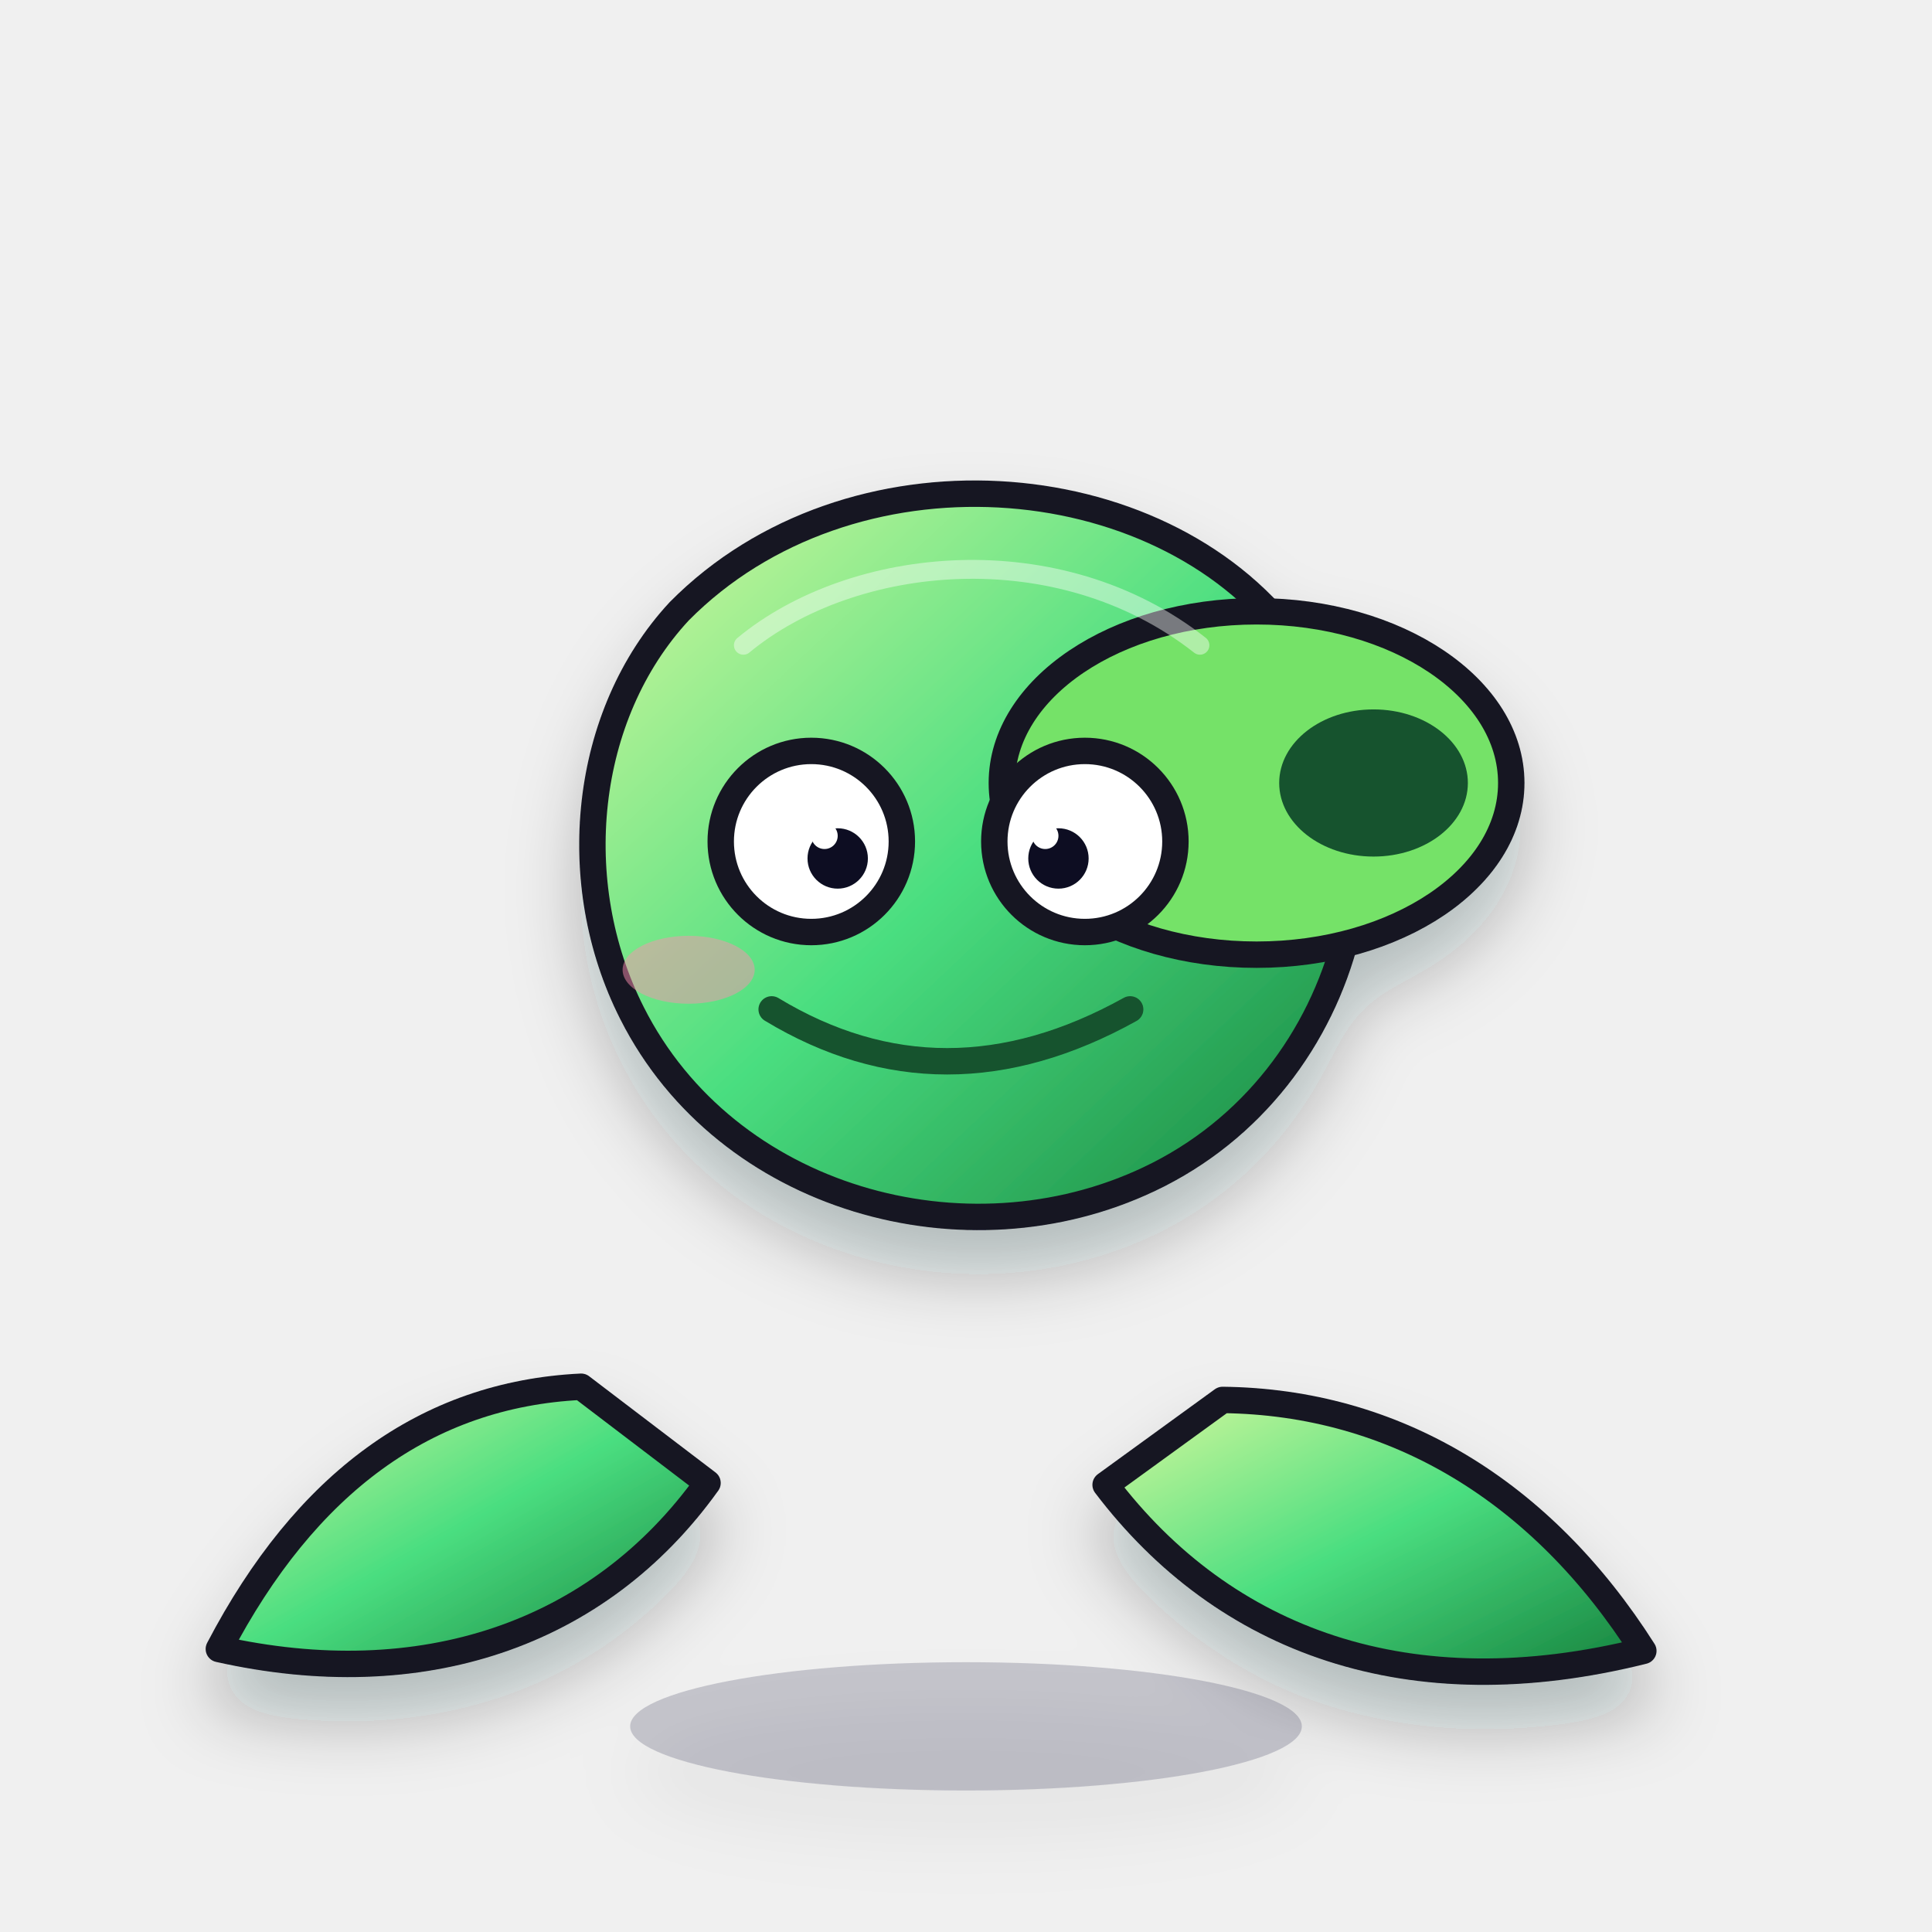
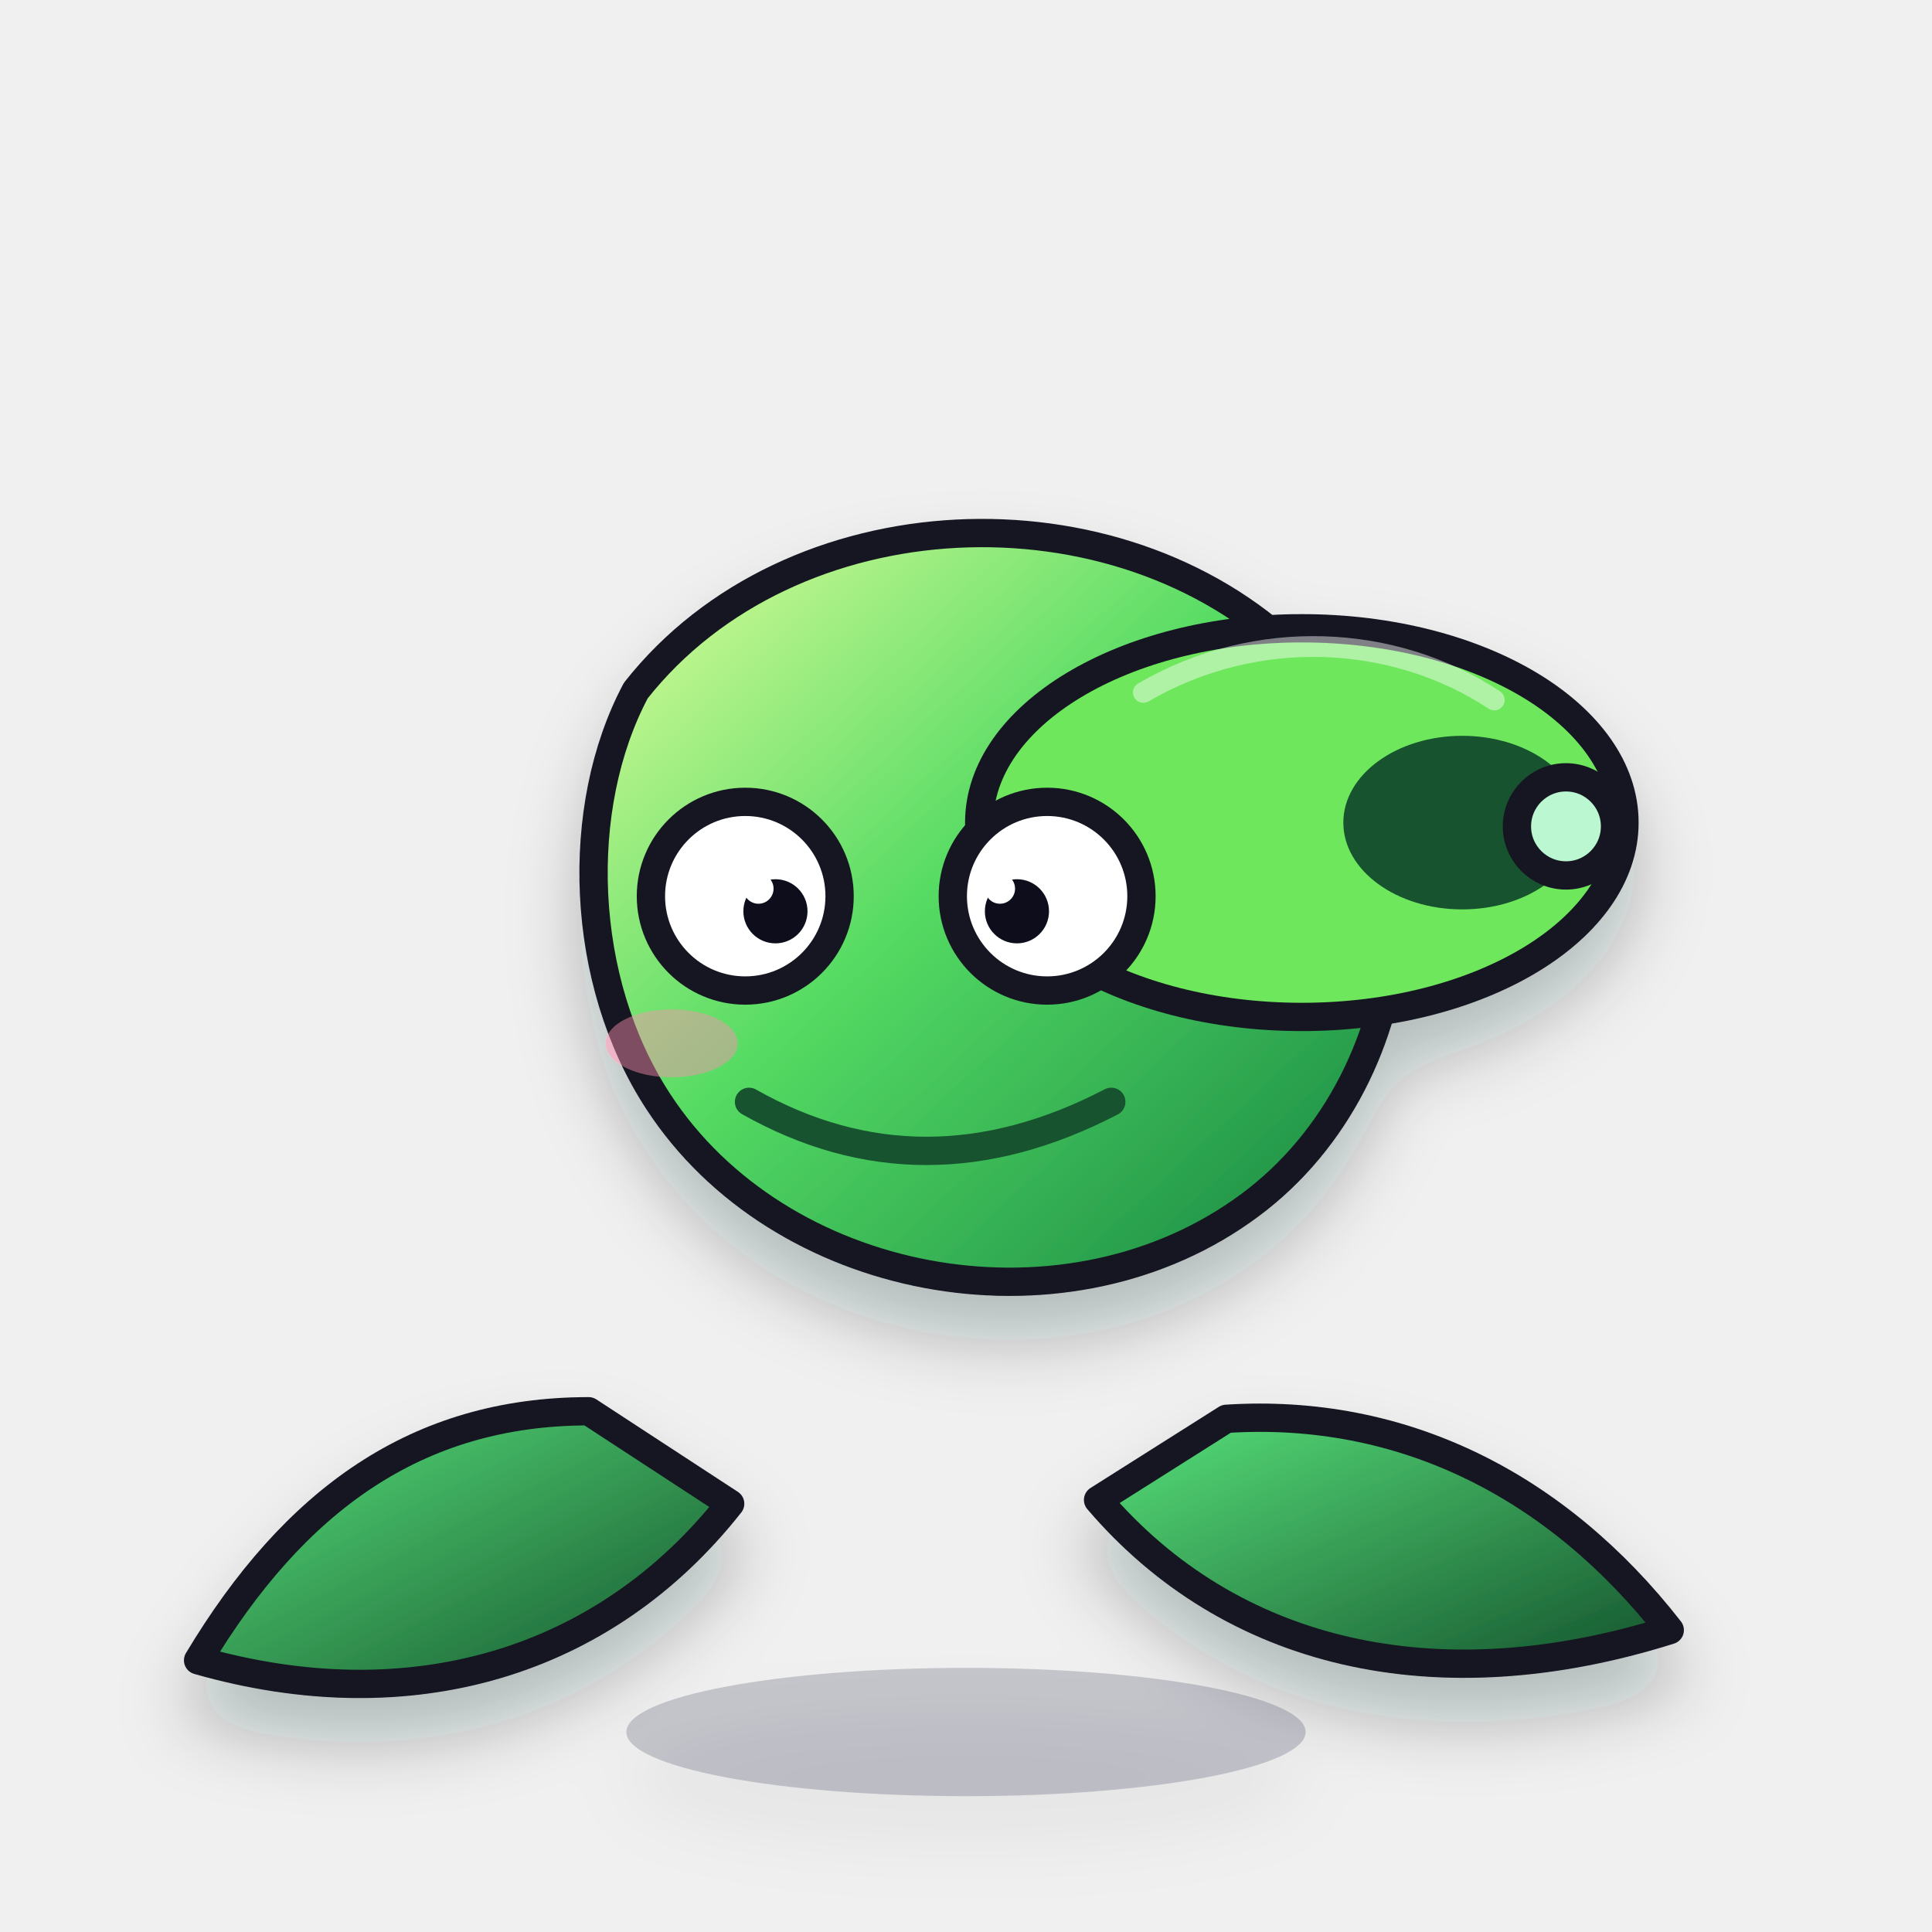
- <svg xmlns="http://www.w3.org/2000/svg" viewBox="0 0 1024 1024" role="img" aria-label="豌豆射手" class="chibi-no-bg premium-detail">
+ <svg xmlns="http://www.w3.org/2000/svg" viewBox="0 0 1024 1024" role="img" aria-label="peashooter" class="chibi-no-bg premium-detail official-distinct-plant">
  <defs>
-     <linearGradient id="skin" x1="0" y1="0" x2="1" y2="1">
-       <stop offset="0" stop-color="#f2f0ff" />
-       <stop offset=".55" stop-color="#c8c3e8" />
-       <stop offset="1" stop-color="#928bb6" />
+     <linearGradient id="green" x1="0" y1="0" x2="1" y2="1">
+       <stop offset="0" stop-color="#e4ff9e" />
+       <stop offset=".45" stop-color="#55db63" />
+       <stop offset="1" stop-color="#138243" />
    </linearGradient>
-     <linearGradient id="leaf" x1="0" y1="0" x2="1" y2="1">
-       <stop offset="0" stop-color="#d9f99d" />
-       <stop offset=".5" stop-color="#4ade80" />
-       <stop offset="1" stop-color="#15803d" />
+     <linearGradient id="deepGreen" x1="0" y1="0" x2="1" y2="1">
+       <stop offset="0" stop-color="#58e27b" />
+       <stop offset="1" stop-color="#14532d" />
    </linearGradient>
-     <linearGradient id="gold" x1="0" y1="0" x2="1" y2="1">
-       <stop offset="0" stop-color="#fff1a6" />
-       <stop offset=".6" stop-color="#e0ad4b" />
-       <stop offset="1" stop-color="#9a6227" />
+     <linearGradient id="sun" x1="0" y1="0" x2="1" y2="1">
+       <stop offset="0" stop-color="#fff7ad" />
+       <stop offset=".55" stop-color="#facc15" />
+       <stop offset="1" stop-color="#d97706" />
    </linearGradient>
-     <linearGradient id="robe" x1="0" y1="0" x2="0" y2="1">
-       <stop offset="0" stop-color="#7f8cff" />
-       <stop offset="1" stop-color="#4246ae" />
+     <linearGradient id="nut" x1="0" y1="0" x2="1" y2="1">
+       <stop offset="0" stop-color="#f5d08b" />
+       <stop offset=".55" stop-color="#b7791f" />
+       <stop offset="1" stop-color="#713f12" />
    </linearGradient>
-     <linearGradient id="red" x1="0" y1="0" x2="0" y2="1">
-       <stop offset="0" stop-color="#ff8aa0" />
-       <stop offset="1" stop-color="#8e2440" />
-     </linearGradient>
-     <linearGradient id="blue" x1="0" y1="0" x2="0" y2="1">
-       <stop offset="0" stop-color="#4156c9" />
-       <stop offset="1" stop-color="#202970" />
+     <linearGradient id="fire" x1="0" y1="0" x2="1" y2="1">
+       <stop offset="0" stop-color="#fff7ad" />
+       <stop offset=".35" stop-color="#fb923c" />
+       <stop offset="1" stop-color="#b91c1c" />
    </linearGradient>
    <filter id="shadow" x="-40%" y="-40%" width="180%" height="180%">
      <feDropShadow dx="0" dy="24" stdDeviation="18" flood-color="#111827" flood-opacity=".25" />
    </filter>
    <filter id="glow" x="-80%" y="-80%" width="260%" height="260%">
-       <feGaussianBlur stdDeviation="10" result="b" />
+       <feGaussianBlur stdDeviation="13" result="b" />
      <feMerge>
        <feMergeNode in="b" />
        <feMergeNode in="SourceGraphic" />
      </feMerge>
    </filter>
-     <style>.line{stroke:#171922;stroke-width:14;stroke-linecap:round;stroke-linejoin:round}.thin{stroke:#171922;stroke-width:8;stroke-linecap:round;stroke-linejoin:round}.soft{stroke:#fff;stroke-width:10;stroke-linecap:round;opacity:.42}.float{animation:bob 1.8s ease-in-out infinite alternate;transform-origin:512px 675px}.run{animation:run .72s ease-in-out infinite alternate;transform-origin:512px 700px}.blink{animation:blink 3.4s infinite;transform-origin:center}.shine{animation:shine 1.5s ease-in-out infinite alternate}.cheek{fill:#ff8fb1;opacity:.48}@keyframes bob{from{transform:translateY(7px)}to{transform:translateY(-8px)}}@keyframes run{from{transform:translateY(6px) rotate(-2deg)}to{transform:translateY(-7px) rotate(2deg)}}@keyframes blink{0%,92%,100%{transform:scaleY(1)}95%{transform:scaleY(.12)}}@keyframes shine{from{opacity:.45}to{opacity:1}}</style>
+     <style>.line{stroke:#141821;stroke-width:15;stroke-linecap:round;stroke-linejoin:round}.thin{stroke:#141821;stroke-width:8;stroke-linecap:round;stroke-linejoin:round}.soft{stroke:#fff;stroke-width:11;stroke-linecap:round;opacity:.45}.float{animation:bob 1.8s ease-in-out infinite alternate;transform-origin:512px 720px}.blink{animation:blink 3.4s infinite;transform-origin:center}.shine{animation:shine 1.2s ease-in-out infinite alternate}@keyframes bob{from{transform:translateY(7px)}to{transform:translateY(-8px)}}@keyframes blink{0%,92%,100%{transform:scaleY(1)}95%{transform:scaleY(.12)}}@keyframes shine{from{opacity:.55;transform:scale(.98)}to{opacity:1;transform:scale(1.04)}}</style>
  </defs>
  <g class="float" filter="url(#shadow)">
-     <ellipse cx="512" cy="915" rx="178" ry="34" fill="#0f172a" opacity=".18" />
-     <path class="line" fill="url(#leaf)" d="M308 735c-82 4-146 51-192 139 107 24 201-7 259-88z" />
-     <path class="line" fill="url(#leaf)" d="M648 742c91 1 169 48 223 133-124 31-222-5-285-88z" />
-     <path class="line" fill="url(#leaf)" d="M360 324c90-91 254-79 324 14 69 91 35 235-75 287-97 46-224 11-274-88-35-69-26-158 25-213z" />
-     <ellipse class="line" cx="666" cy="415" rx="135" ry="91" fill="#75e268" />
-     <ellipse cx="728" cy="415" rx="50" ry="39" fill="#14532d" />
+     <ellipse cx="512" cy="918" rx="180" ry="34" fill="#0f172a" opacity=".18" />
+     <path class="line" fill="url(#deepGreen)" d="M312 748c-91 0-156 47-207 132 112 32 215 2 282-83z" />
+     <path class="line" fill="url(#deepGreen)" d="M650 752c93-6 175 35 235 112-124 39-233 13-303-69z" />
+     <path class="line" fill="url(#green)" d="M337 366c82-104 255-111 349-20 83 80 67 230-28 296-97 68-245 40-309-58-42-64-45-156-12-218z" />
+     <ellipse class="line" cx="690" cy="436" rx="171" ry="103" fill="#6ee75d" />
+     <ellipse cx="775" cy="436" rx="63" ry="46" fill="#14532d" />
+     <path class="soft" fill="none" d="M606 367c60-35 133-31 186 4" />
    <g class="blink">
-       <circle class="line" cx="430" cy="446" r="48" fill="#fff" />
-       <circle class="line" cx="575" cy="446" r="48" fill="#fff" />
-       <circle cx="444" cy="455" r="16" fill="#0b1020" />
-       <circle cx="561" cy="455" r="16" fill="#0b1020" />
-       <circle cx="437" cy="443" r="7" fill="#fff" />
-       <circle cx="554" cy="443" r="7" fill="#fff" />
+       <circle class="line" cx="395" cy="475" r="50" fill="#fff" />
+       <circle class="line" cx="555" cy="475" r="50" fill="#fff" />
+       <circle cx="411" cy="483" r="17" fill="#07111f" />
+       <circle cx="539" cy="483" r="17" fill="#07111f" />
+       <circle cx="402" cy="471" r="8" fill="#fff" />
+       <circle cx="530" cy="471" r="8" fill="#fff" />
    </g>
-     <ellipse class="cheek" cx="365" cy="514" rx="35" ry="18" />
-     <path d="M409 535q91 55 190 0" fill="none" stroke="#14532d" stroke-width="14" stroke-linecap="round" />
-     <path class="soft" fill="none" d="M394 342c58-48 167-59 242 0" />
+     <ellipse cx="356" cy="553" rx="35" ry="18" fill="#ff8fb1" opacity=".45" />
+     <path d="M397 584q92 52 192 0" fill="none" stroke="#14532d" stroke-width="15" stroke-linecap="round" />
+     <circle class="line shine" cx="830" cy="438" r="26" fill="#bbf7d0" />
  </g>
</svg>
